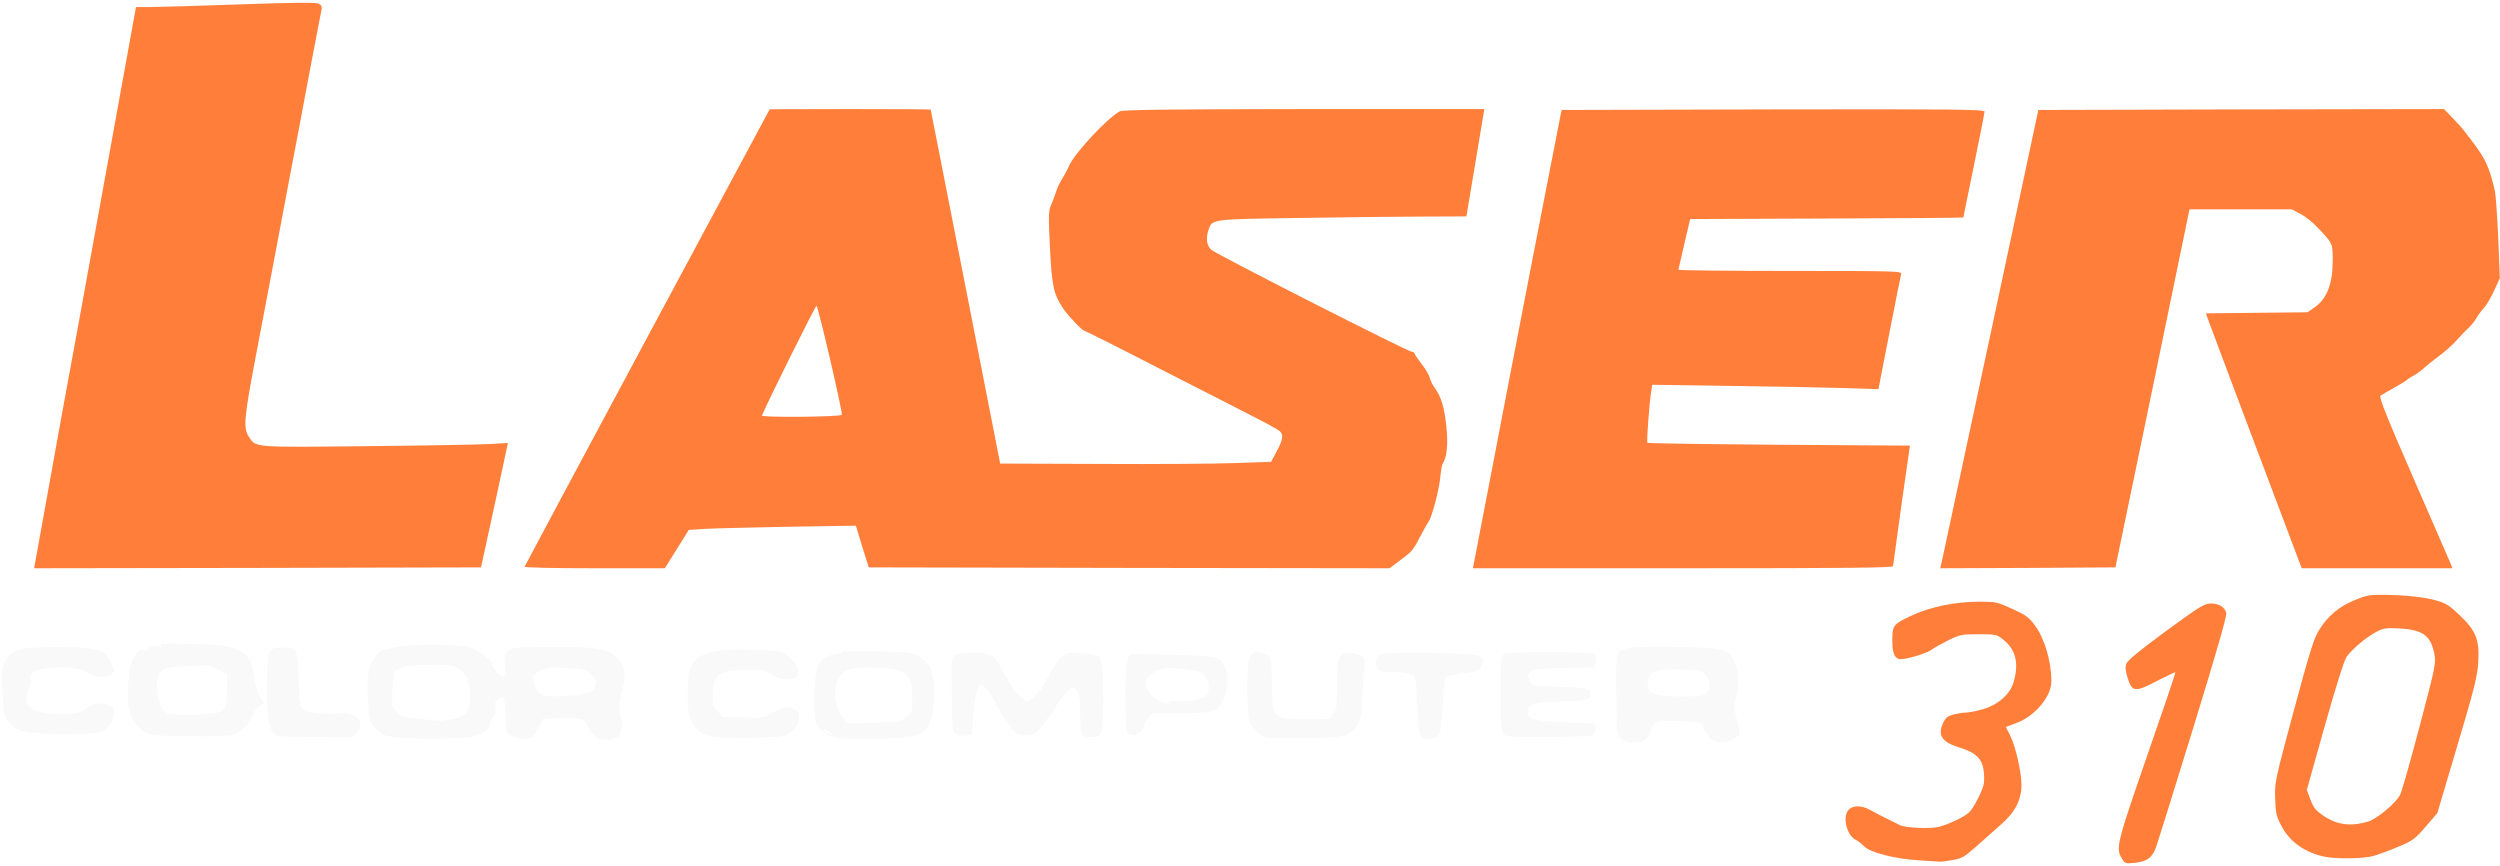
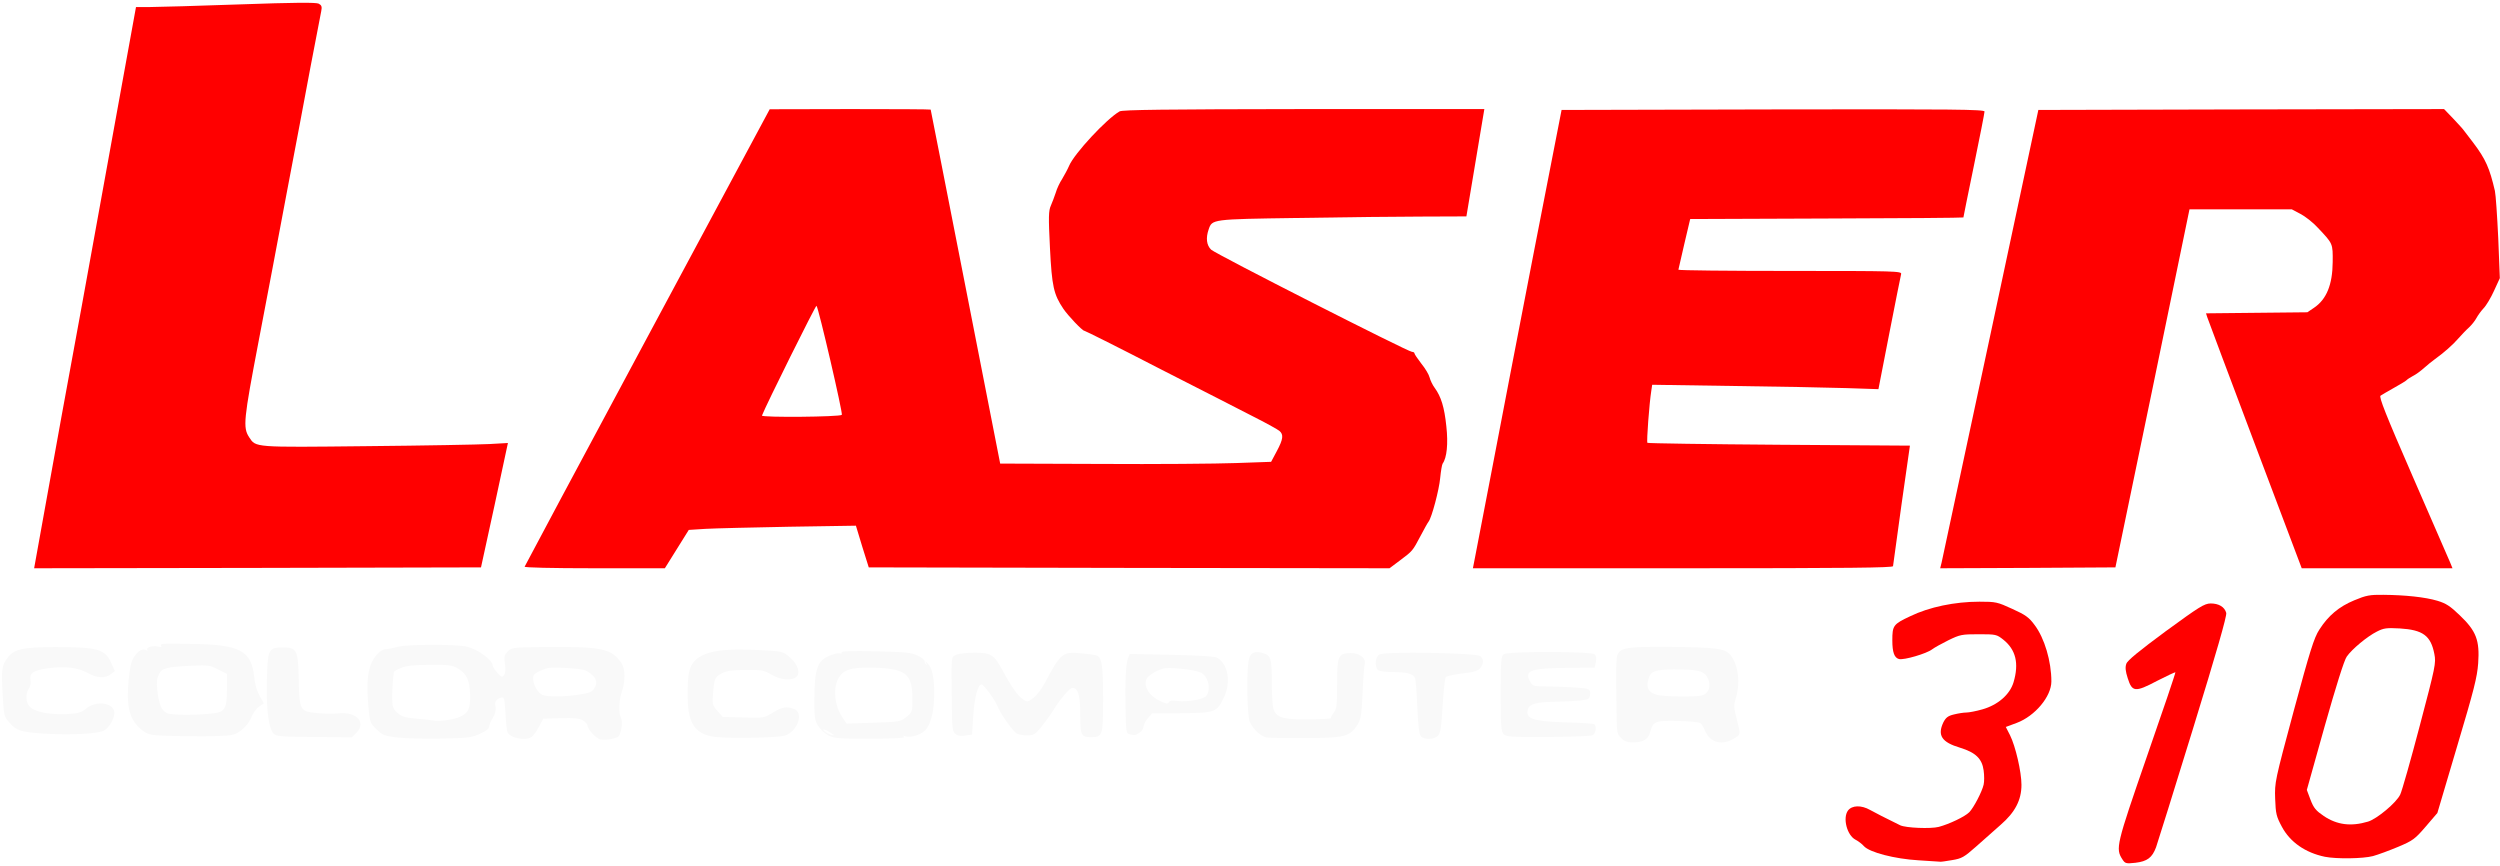
<svg xmlns="http://www.w3.org/2000/svg" version="1.0" width="1421px" height="492px" viewBox="0 0 1421 492" preserveAspectRatio="xMidYMid meet" id="svg44">
  <defs id="defs48" />
  <g fill="#ff7e39" id="g16">
-     <path d="M1206.4 488.5 c-4 -6.2 -3.6 -7.9 13.9 -58.5 9.1 -26.1 16.4 -47.7 16.2 -47.9 -0.2 -0.1 -4.9 2.1 -10.4 4.9 -12.5 6.6 -14.2 6.4 -16.7 -1.5 -1.3 -4 -1.5 -6.3 -0.8 -8.2 0.6 -1.9 7.4 -7.4 22.4 -18.5 19.2 -14 21.9 -15.7 25.5 -15.8 4.7 0 8 2 8.9 5.4 0.4 1.7 -5.6 22.6 -18.9 65.8 -10.7 34.8 -20.2 65.1 -21 67.4 -2.2 5.9 -5 8 -11.7 8.8 -5.4 0.6 -5.9 0.4 -7.4 -1.9z" id="path2" />
-     <path d="M1090.5 489 c-13.5 -0.8 -27.9 -4.5 -31.1 -8.1 -1 -1.2 -3.2 -2.8 -4.7 -3.6 -4.9 -2.5 -7.4 -12.4 -4.3 -16.6 2.3 -3 7.5 -3.2 12.6 -0.3 3.8 2.1 7.6 4 17.1 8.7 3.2 1.5 17.3 2.1 21.9 0.9 6 -1.6 14.8 -5.8 17.3 -8.3 2.5 -2.5 7.3 -11.7 8.2 -15.7 0.4 -1.7 0.4 -5.3 0 -8.1 -0.9 -6.7 -4.6 -10.2 -13.4 -12.9 -10.4 -3.1 -13 -7 -9.5 -14.4 1.4 -2.7 2.6 -3.7 6 -4.5 2.4 -0.6 5.5 -1.1 7.1 -1.1 1.5 0 5.6 -0.8 9.1 -1.8 8.8 -2.5 15.6 -8.4 17.7 -15.4 3.2 -10.8 1.3 -18.5 -5.8 -24.2 -3.8 -3 -4.2 -3.1 -14 -3.1 -9.6 0 -10.6 0.2 -17.2 3.4 -3.8 1.9 -8 4.2 -9.3 5.2 -3.1 2.4 -16 6.2 -18.8 5.5 -2.7 -0.7 -3.8 -3.9 -3.8 -10.6 0 -8.4 0.5 -9.2 10.1 -13.7 10.9 -5.3 25.5 -8.3 39.4 -8.3 9.4 0 10.2 0.2 18.7 4.1 7.5 3.4 9.5 4.8 12.7 9.2 5.6 7.4 9.5 20.6 9.5 32 0 8.6 -9.3 19.7 -19.7 23.6 l-6.2 2.3 2.4 4.7 c3.1 6.2 6.5 20.8 6.5 28.2 0 8.6 -3.6 15.6 -11.8 22.7 -3.5 3.1 -9.8 8.7 -14 12.4 -6.8 6 -8.1 6.8 -13.7 7.7 -3.4 0.6 -6.4 1 -6.6 0.9 -0.2 0 -5.8 -0.4 -12.4 -0.8z" id="path4" />
-     <path d="M1321.5 487 c-11.1 -2.3 -19.8 -8.3 -24.5 -17.1 -3.1 -5.8 -3.5 -7.3 -3.8 -15.9 -0.3 -9.4 -0.2 -9.9 10.6 -50.1 9.2 -34 11.5 -41.4 14.5 -46 5.1 -8 11.2 -13.1 19.9 -16.7 6.7 -2.8 8.8 -3.2 16.5 -3.1 12.4 0.1 23.8 1.3 30.8 3.4 4.9 1.5 7.2 3 12.7 8.3 9.3 8.9 11.3 14.1 10.4 27.2 -0.6 8.1 -2.4 15.1 -12 47.3 l-11.2 37.8 -6.6 7.7 c-6.1 7.1 -7.3 8 -15.6 11.5 -5 2.1 -11.5 4.5 -14.4 5.3 -5.7 1.5 -20.7 1.7 -27.3 0.4z m24.5 -20 c5 -1.5 16.2 -10.8 18.3 -15.4 1 -2.1 6 -19.7 11.1 -39.1 8.9 -33.7 9.3 -35.6 8.3 -40.7 -2 -10.5 -6.5 -13.8 -19.7 -14.6 -7.5 -0.4 -9.1 -0.2 -13 1.8 -5.4 2.7 -14.1 9.9 -17.1 14.2 -1.4 1.8 -6.2 17.1 -12.5 39.4 l-10.2 36.4 2.1 5.6 c1.8 4.7 3.1 6.2 7.5 9.2 7.6 5.1 15.5 6.1 25.2 3.2z" id="path6" />
-     <path d="M25.2 290.8 c3.2 -17.8 7.6 -42.2 9.8 -54.3 5.4 -29.2 15.3 -83.3 30.1 -165.3 l12.2 -67.2 8.1 0 c4.5 0 27.4 -0.7 50.9 -1.5 31.2 -1.1 43.4 -1.2 44.9 -0.4 1.6 0.9 1.9 1.7 1.4 4.2 -0.4 1.8 -3.1 16 -6.1 31.7 -2.9 15.7 -9 47.9 -13.5 71.5 -4.4 23.7 -11.7 61.9 -16.1 85 -8.4 44 -8.9 48.5 -5.3 54 3.9 5.9 2.2 5.8 66.8 5.1 32.5 -0.3 63.9 -0.9 69.7 -1.2 l10.6 -0.6 -7.6 35.4 -7.7 35.3 -127 0.3 -127 0.2 5.8 -32.2z" id="path8" />
-     <path d="M298.2 322.1 c0.2 -0.6 31.6 -59.3 69.8 -130.5 l69.5 -129.5 45.8 -0.1 c25.1 0 45.7 0.1 45.7 0.3 0.1 0.1 8.9 45.4 19.8 100.7 l19.7 100.5 57 0.2 c31.4 0.2 66 -0.1 77 -0.5 l20 -0.7 3.2 -6 c3.7 -6.9 4 -9.5 1.5 -11.6 -1 -0.8 -6.9 -4.1 -13.2 -7.3 -6.3 -3.3 -30.7 -15.7 -54.2 -27.7 -23.4 -12.1 -43 -21.9 -43.5 -21.9 -1.1 0 -9.2 -8.5 -11.9 -12.5 -5.5 -8.2 -6.5 -12.7 -7.6 -34.5 -0.9 -17.9 -0.8 -21.2 0.5 -24.1 0.8 -1.9 2.1 -5.2 2.8 -7.4 0.6 -2.2 2.3 -5.8 3.7 -7.9 1.3 -2.2 3.1 -5.5 3.9 -7.4 2.9 -6.9 21.3 -26.7 28.7 -30.9 1.6 -0.9 26.1 -1.2 104.7 -1.3 l102.6 0 -5.1 30.5 -5.1 30.5 -26 0.1 c-14.3 0 -46 0.4 -70.5 0.8 -48.4 0.7 -48 0.7 -50 6.5 -1.7 4.9 -1.2 9 1.4 11.5 2.6 2.5 112 58.1 114.2 58.1 0.8 0 1.4 0.4 1.4 0.9 0 0.4 1.8 3.1 3.9 5.8 2.2 2.7 4.3 6.2 4.7 7.9 0.4 1.6 1.7 4.3 2.9 5.9 3.6 4.9 5.5 11 6.6 21.8 1.1 9.9 0.3 17.9 -2.1 21.2 -0.4 0.6 -1 4.2 -1.4 8.2 -0.6 6.7 -4.8 22.5 -6.6 24.8 -0.5 0.6 -2.5 4.2 -4.5 8 -4.6 8.7 -4.5 8.6 -11.7 14 l-6 4.5 -148 -0.2 -148 -0.3 -3.7 -11.8 -3.6 -11.9 -38 0.6 c-20.9 0.4 -42.3 0.9 -47.5 1.2 l-9.5 0.6 -6.8 10.9 -6.8 10.9 -40 0 c-24.7 0 -39.9 -0.4 -39.7 -0.9z m180.3 -86.3 c0.7 -0.7 -13.2 -60.7 -14.4 -62 -0.4 -0.5 -28.8 56.6 -31 62.4 -0.4 1.2 44.3 0.8 45.4 -0.4z" id="path10" />
-     <path d="M838.5 316.3 c0.7 -3.8 5 -25.9 9.5 -49.3 4.4 -23.4 15.2 -78.9 23.8 -123.5 l15.8 -81 120.2 -0.3 c103.4 -0.2 120.2 0 120.2 1.2 0 0.8 -2.7 14.6 -6 30.6 -3.3 16 -6 29.3 -6 29.6 0 0.2 -34.9 0.5 -77.7 0.6 l-77.6 0.3 -3.3 14 c-1.8 7.7 -3.3 14.3 -3.4 14.8 0 0.4 28.6 0.7 63.6 0.7 60 0 63.5 0.1 63 1.8 -0.2 0.9 -3.3 16 -6.7 33.6 l-6.2 31.8 -18.1 -0.6 c-9.9 -0.3 -38.9 -0.9 -64.3 -1.2 l-46.2 -0.7 -0.5 3.4 c-1.1 6.8 -2.8 29.1 -2.2 29.6 0.3 0.3 34 0.8 74.8 1.1 l74.4 0.5 -4.8 33.6 c-2.6 18.5 -4.7 34.2 -4.8 34.9 0 0.9 -24.6 1.2 -119.4 1.2 l-119.4 0 1.3 -6.7z" id="path12" />
-     <path d="M1103.6 319.8 c0.4 -1.8 12.9 -60.4 27.9 -130.3 l27.1 -127 115.3 -0.3 115.3 -0.2 5.2 5.4 c2.8 3 5.6 6 6.1 6.8 0.6 0.7 2.9 3.8 5.2 6.8 7.2 9.5 9.4 14.6 12.4 27.5 0.5 2.2 1.3 14.3 1.9 26.8 l0.9 22.8 -3.3 7.2 c-1.8 4 -4.5 8.5 -6 10 -1.4 1.5 -3.2 4 -4 5.5 -0.8 1.5 -2.7 3.9 -4.2 5.3 -1.6 1.4 -4.3 4.3 -6.1 6.3 -3 3.5 -8.2 8.1 -13.5 11.9 -1.4 1 -4 3.1 -5.9 4.8 -1.9 1.7 -4.7 3.8 -6.4 4.6 -1.6 0.9 -3.2 1.9 -3.5 2.3 -0.3 0.4 -3.4 2.3 -7 4.3 -3.6 2 -7.1 4.1 -7.9 4.6 -1 0.7 2.8 10.4 18.4 46.2 10.9 25 20.4 46.9 21.2 48.7 l1.3 3.2 -42.8 0 -42.9 0 -26.5 -70.2 c-14.6 -38.7 -26.8 -71.3 -27.2 -72.5 l-0.7 -2.2 28.8 -0.3 28.8 -0.3 3.7 -2.5 c7.2 -4.8 10.6 -13.2 10.7 -26 0.1 -10.7 0.2 -10.4 -8.4 -19.5 -2.7 -3 -7.2 -6.5 -9.9 -7.9 l-4.9 -2.6 -29.1 0 -29.1 0 -21 101.8 -21.1 101.7 -49.8 0.3 -49.8 0.2 0.8 -3.2z" id="path14" />
+     <path d="M1206.4 488.5 c-4 -6.2 -3.6 -7.9 13.9 -58.5 9.1 -26.1 16.4 -47.7 16.2 -47.9 -0.2 -0.1 -4.9 2.1 -10.4 4.9 -12.5 6.6 -14.2 6.4 -16.7 -1.5 -1.3 -4 -1.5 -6.3 -0.8 -8.2 0.6 -1.9 7.4 -7.4 22.4 -18.5 19.2 -14 21.9 -15.7 25.5 -15.8 4.7 0 8 2 8.9 5.4 0.4 1.7 -5.6 22.6 -18.9 65.8 -10.7 34.8 -20.2 65.1 -21 67.4 -2.2 5.9 -5 8 -11.7 8.8 -5.4 0.6 -5.9 0.4 -7.4 -1.9z" id="path2" style="fill:#ff0000" />
+     <path d="M1090.5 489 c-13.5 -0.8 -27.9 -4.5 -31.1 -8.1 -1 -1.2 -3.2 -2.8 -4.7 -3.6 -4.9 -2.5 -7.4 -12.4 -4.3 -16.6 2.3 -3 7.5 -3.2 12.6 -0.3 3.8 2.1 7.6 4 17.1 8.7 3.2 1.5 17.3 2.1 21.9 0.9 6 -1.6 14.8 -5.8 17.3 -8.3 2.5 -2.5 7.3 -11.7 8.2 -15.7 0.4 -1.7 0.4 -5.3 0 -8.1 -0.9 -6.7 -4.6 -10.2 -13.4 -12.9 -10.4 -3.1 -13 -7 -9.5 -14.4 1.4 -2.7 2.6 -3.7 6 -4.5 2.4 -0.6 5.5 -1.1 7.1 -1.1 1.5 0 5.6 -0.8 9.1 -1.8 8.8 -2.5 15.6 -8.4 17.7 -15.4 3.2 -10.8 1.3 -18.5 -5.8 -24.2 -3.8 -3 -4.2 -3.1 -14 -3.1 -9.6 0 -10.6 0.2 -17.2 3.4 -3.8 1.9 -8 4.2 -9.3 5.2 -3.1 2.4 -16 6.2 -18.8 5.5 -2.7 -0.7 -3.8 -3.9 -3.8 -10.6 0 -8.4 0.5 -9.2 10.1 -13.7 10.9 -5.3 25.5 -8.3 39.4 -8.3 9.4 0 10.2 0.2 18.7 4.1 7.5 3.4 9.5 4.8 12.7 9.2 5.6 7.4 9.5 20.6 9.5 32 0 8.6 -9.3 19.7 -19.7 23.6 l-6.2 2.3 2.4 4.7 c3.1 6.2 6.5 20.8 6.5 28.2 0 8.6 -3.6 15.6 -11.8 22.7 -3.5 3.1 -9.8 8.7 -14 12.4 -6.8 6 -8.1 6.8 -13.7 7.7 -3.4 0.6 -6.4 1 -6.6 0.9 -0.2 0 -5.8 -0.4 -12.4 -0.8z" id="path4" style="fill:#ff0000" />
+     <path d="M1321.5 487 c-11.1 -2.3 -19.8 -8.3 -24.5 -17.1 -3.1 -5.8 -3.5 -7.3 -3.8 -15.9 -0.3 -9.4 -0.2 -9.9 10.6 -50.1 9.2 -34 11.5 -41.4 14.5 -46 5.1 -8 11.2 -13.1 19.9 -16.7 6.7 -2.8 8.8 -3.2 16.5 -3.1 12.4 0.1 23.8 1.3 30.8 3.4 4.9 1.5 7.2 3 12.7 8.3 9.3 8.9 11.3 14.1 10.4 27.2 -0.6 8.1 -2.4 15.1 -12 47.3 l-11.2 37.8 -6.6 7.7 c-6.1 7.1 -7.3 8 -15.6 11.5 -5 2.1 -11.5 4.5 -14.4 5.3 -5.7 1.5 -20.7 1.7 -27.3 0.4z m24.5 -20 c5 -1.5 16.2 -10.8 18.3 -15.4 1 -2.1 6 -19.7 11.1 -39.1 8.9 -33.7 9.3 -35.6 8.3 -40.7 -2 -10.5 -6.5 -13.8 -19.7 -14.6 -7.5 -0.4 -9.1 -0.2 -13 1.8 -5.4 2.7 -14.1 9.9 -17.1 14.2 -1.4 1.8 -6.2 17.1 -12.5 39.4 l-10.2 36.4 2.1 5.6 c1.8 4.7 3.1 6.2 7.5 9.2 7.6 5.1 15.5 6.1 25.2 3.2z" id="path6" style="fill:#ff0000" />
+     <path d="M25.2 290.8 c3.2 -17.8 7.6 -42.2 9.8 -54.3 5.4 -29.2 15.3 -83.3 30.1 -165.3 l12.2 -67.2 8.1 0 c4.5 0 27.4 -0.7 50.9 -1.5 31.2 -1.1 43.4 -1.2 44.9 -0.4 1.6 0.9 1.9 1.7 1.4 4.2 -0.4 1.8 -3.1 16 -6.1 31.7 -2.9 15.7 -9 47.9 -13.5 71.5 -4.4 23.7 -11.7 61.9 -16.1 85 -8.4 44 -8.9 48.5 -5.3 54 3.9 5.9 2.2 5.8 66.8 5.1 32.5 -0.3 63.9 -0.9 69.7 -1.2 l10.6 -0.6 -7.6 35.4 -7.7 35.3 -127 0.3 -127 0.2 5.8 -32.2z" id="path8" style="fill:#ff0000" />
+     <path d="M298.2 322.1 c0.2 -0.6 31.6 -59.3 69.8 -130.5 l69.5 -129.5 45.8 -0.1 c25.1 0 45.7 0.1 45.7 0.3 0.1 0.1 8.9 45.4 19.8 100.7 l19.7 100.5 57 0.2 c31.4 0.2 66 -0.1 77 -0.5 l20 -0.7 3.2 -6 c3.7 -6.9 4 -9.5 1.5 -11.6 -1 -0.8 -6.9 -4.1 -13.2 -7.3 -6.3 -3.3 -30.7 -15.7 -54.2 -27.7 -23.4 -12.1 -43 -21.9 -43.5 -21.9 -1.1 0 -9.2 -8.5 -11.9 -12.5 -5.5 -8.2 -6.5 -12.7 -7.6 -34.5 -0.9 -17.9 -0.8 -21.2 0.5 -24.1 0.8 -1.9 2.1 -5.2 2.8 -7.4 0.6 -2.2 2.3 -5.8 3.7 -7.9 1.3 -2.2 3.1 -5.5 3.9 -7.4 2.9 -6.9 21.3 -26.7 28.7 -30.9 1.6 -0.9 26.1 -1.2 104.7 -1.3 l102.6 0 -5.1 30.5 -5.1 30.5 -26 0.1 c-14.3 0 -46 0.4 -70.5 0.8 -48.4 0.7 -48 0.7 -50 6.5 -1.7 4.9 -1.2 9 1.4 11.5 2.6 2.5 112 58.1 114.2 58.1 0.8 0 1.4 0.4 1.4 0.9 0 0.4 1.8 3.1 3.9 5.8 2.2 2.7 4.3 6.2 4.7 7.9 0.4 1.6 1.7 4.3 2.9 5.9 3.6 4.9 5.5 11 6.6 21.8 1.1 9.9 0.3 17.9 -2.1 21.2 -0.4 0.6 -1 4.2 -1.4 8.2 -0.6 6.7 -4.8 22.5 -6.6 24.8 -0.5 0.6 -2.5 4.2 -4.5 8 -4.6 8.7 -4.5 8.6 -11.7 14 l-6 4.5 -148 -0.2 -148 -0.3 -3.7 -11.8 -3.6 -11.9 -38 0.6 c-20.9 0.4 -42.3 0.9 -47.5 1.2 l-9.5 0.6 -6.8 10.9 -6.8 10.9 -40 0 c-24.7 0 -39.9 -0.4 -39.7 -0.9z m180.3 -86.3 c0.7 -0.7 -13.2 -60.7 -14.4 -62 -0.4 -0.5 -28.8 56.6 -31 62.4 -0.4 1.2 44.3 0.8 45.4 -0.4z" id="path10" style="fill:#ff0000" />
+     <path d="M838.5 316.3 c0.7 -3.8 5 -25.9 9.5 -49.3 4.4 -23.4 15.2 -78.9 23.8 -123.5 l15.8 -81 120.2 -0.3 c103.4 -0.2 120.2 0 120.2 1.2 0 0.8 -2.7 14.6 -6 30.6 -3.3 16 -6 29.3 -6 29.6 0 0.2 -34.9 0.5 -77.7 0.6 l-77.6 0.3 -3.3 14 c-1.8 7.7 -3.3 14.3 -3.4 14.8 0 0.4 28.6 0.7 63.6 0.7 60 0 63.5 0.1 63 1.8 -0.2 0.9 -3.3 16 -6.7 33.6 l-6.2 31.8 -18.1 -0.6 c-9.9 -0.3 -38.9 -0.9 -64.3 -1.2 l-46.2 -0.7 -0.5 3.4 c-1.1 6.8 -2.8 29.1 -2.2 29.6 0.3 0.3 34 0.8 74.8 1.1 l74.4 0.5 -4.8 33.6 c-2.6 18.5 -4.7 34.2 -4.8 34.9 0 0.9 -24.6 1.2 -119.4 1.2 l-119.4 0 1.3 -6.7z" id="path12" style="fill:#ff0000" />
+     <path d="M1103.6 319.8 c0.4 -1.8 12.9 -60.4 27.9 -130.3 l27.1 -127 115.3 -0.3 115.3 -0.2 5.2 5.4 c2.8 3 5.6 6 6.1 6.8 0.6 0.7 2.9 3.8 5.2 6.8 7.2 9.5 9.4 14.6 12.4 27.5 0.5 2.2 1.3 14.3 1.9 26.8 l0.9 22.8 -3.3 7.2 c-1.8 4 -4.5 8.5 -6 10 -1.4 1.5 -3.2 4 -4 5.5 -0.8 1.5 -2.7 3.9 -4.2 5.3 -1.6 1.4 -4.3 4.3 -6.1 6.3 -3 3.5 -8.2 8.1 -13.5 11.9 -1.4 1 -4 3.1 -5.9 4.8 -1.9 1.7 -4.7 3.8 -6.4 4.6 -1.6 0.9 -3.2 1.9 -3.5 2.3 -0.3 0.4 -3.4 2.3 -7 4.3 -3.6 2 -7.1 4.1 -7.9 4.6 -1 0.7 2.8 10.4 18.4 46.2 10.9 25 20.4 46.9 21.2 48.7 l1.3 3.2 -42.8 0 -42.9 0 -26.5 -70.2 c-14.6 -38.7 -26.8 -71.3 -27.2 -72.5 l-0.7 -2.2 28.8 -0.3 28.8 -0.3 3.7 -2.5 c7.2 -4.8 10.6 -13.2 10.7 -26 0.1 -10.7 0.2 -10.4 -8.4 -19.5 -2.7 -3 -7.2 -6.5 -9.9 -7.9 l-4.9 -2.6 -29.1 0 -29.1 0 -21 101.8 -21.1 101.7 -49.8 0.3 -49.8 0.2 0.8 -3.2z" id="path14" style="fill:#ff0000" />
  </g>
  <g fill="#000000" id="g42" style="fill:#f9f9f9">
    <path d="M921.5 419.5 c-2.3 -2.2 -2.5 -3.2 -2.6 -11.7 -0.1 -5.1 -0.2 -14.7 -0.3 -21.3 -0.1 -6.6 0.2 -13 0.7 -14.2 1.9 -4.3 5.5 -4.8 31 -4.6 25.1 0.3 30.1 0.9 33.1 4.4 4.6 5.4 6 15.8 3.2 24.9 -1.2 4 -1.1 5.3 0.5 11.5 2.4 9.3 2.4 9 -1.7 11.4 -6.6 3.9 -13.1 2.3 -16 -4 -0.9 -2.2 -2.2 -4.4 -2.9 -4.9 -0.7 -0.5 -6.4 -1.1 -12.7 -1.2 -13 -0.3 -14.2 0.2 -15.8 6.2 -1.1 4.3 -4.1 6 -10.1 6 -2.9 0 -4.7 -0.7 -6.4 -2.5z m45.3 -24.1 c4.4 -0.9 6.1 -5.3 3.9 -9.9 -2 -4.2 -5.2 -5 -19.5 -5 -11.4 0.1 -13.4 1.1 -14.6 7 -0.8 3.9 1 6.4 5.4 7.5 4.2 1 20.6 1.2 24.8 0.4z" id="path18" style="fill:#f9f9f9" />
    <path d="M341.3 420.3 c-2.4 -0.5 -7.3 -5.7 -7.3 -7.8 0 -0.7 -1.1 -2 -2.5 -2.9 -2 -1.3 -4.6 -1.6 -12.6 -1.4 l-10.1 0.3 -2.4 4.5 c-1.3 2.5 -3.2 5.1 -4.1 5.8 -3.5 2.5 -12.4 0.8 -13.9 -2.7 -0.3 -0.9 -0.9 -5.8 -1.1 -10.9 -0.6 -8.8 -0.7 -9.2 -2.7 -8.6 -2.8 0.9 -3.6 2.3 -2.9 5.4 0.3 1.7 -0.3 3.9 -1.6 6.1 -1.2 1.9 -2.1 4.1 -2.1 5 0 1 -2 2.6 -5.2 4 -4.8 2.2 -7 2.4 -22.1 2.7 -9.2 0.2 -20.4 -0.1 -24.9 -0.6 -7.3 -0.9 -8.4 -1.3 -11.8 -4.7 -3.7 -3.6 -3.8 -4 -4.6 -12.9 -1 -11.7 -0.7 -18 1.3 -23.6 1.7 -4.8 5.7 -9 8.5 -9 0.9 0 4.1 -0.6 7 -1.4 5.6 -1.4 33.4 -1.5 39.3 0 6.2 1.5 14.5 7.6 14.5 10.6 0 0.7 1.2 2.6 2.7 4.2 2.3 2.6 2.8 2.7 3.8 1.3 0.8 -1.1 0.9 -3.3 0.5 -6.4 -0.6 -4.1 -0.4 -4.9 1.6 -7 2.2 -2.2 3 -2.3 18.1 -2.5 35.5 -0.4 40.8 0.6 46.6 9.2 2.1 3.1 2.2 10.3 0.2 16 -1.7 4.8 -2 12.2 -0.6 14.9 1.4 2.5 0.1 10 -1.8 11 -2.3 1.2 -7.2 1.9 -9.8 1.4z m-79.8 -12.9 c4.8 -2.2 5.9 -4.6 5.7 -12.7 -0.3 -8.2 -1.9 -11.7 -6.9 -14.7 -3.4 -2 -5.1 -2.2 -16 -2.1 -8.7 0 -13.3 0.5 -16.2 1.7 -2.3 0.9 -4.1 1.9 -4.2 2.3 -0.6 3.8 -1 10.6 -1 15.1 0.1 4.7 0.5 5.9 3 8.2 2.5 2.2 4.2 2.7 10.8 3.3 4.3 0.3 8.5 0.8 9.3 1 3.1 0.8 12 -0.4 15.5 -2.1z m67.8 -12.6 c5 -0.7 7.1 -1.5 8.2 -3.1 2.3 -3.3 1.8 -6 -1.8 -8.8 -2.8 -2.3 -4.4 -2.6 -13.4 -3.2 -8.9 -0.5 -10.8 -0.4 -14.8 1.4 -3.6 1.6 -4.5 2.5 -4.5 4.5 0 3.5 2.7 8.3 5.3 9.4 3 1.2 12.7 1.1 21 -0.2z" id="path20" style="fill:#f9f9f9" />
    <path d="M406.9 418.9 c-11.4 -1.2 -15.9 -7.4 -16 -22.1 -0.2 -13.6 0.7 -18 4.4 -21.6 5.4 -5.1 16 -6.8 36.2 -5.7 13.4 0.7 13.4 0.7 17.4 4.1 4.4 3.8 6.2 8.7 3.9 11 -2.5 2.5 -9 2 -14.2 -1.1 -4.5 -2.6 -5.6 -2.8 -14.9 -2.7 -7.6 0.1 -10.9 0.5 -13.4 1.9 -3.9 2.1 -4.3 2.9 -5 11.4 -0.5 6.3 -0.4 6.7 2.5 10 l3 3.4 11.7 0.3 c11.6 0.4 11.7 0.3 16.7 -2.7 5.2 -3.3 8 -3.7 12.2 -2.1 5.6 2.1 2 12.7 -5.2 15.1 -3.8 1.2 -30.2 1.8 -39.3 0.8z" id="path22" style="fill:#f9f9f9" />
    <path d="M470.8 418 c-2 -1.1 -4.6 -3.5 -5.8 -5.5 -1.9 -3.1 -2.2 -4.9 -2.1 -15.7 0.1 -16.3 1.7 -21.1 8.1 -23.9 2.5 -1.1 5.3 -1.8 6.2 -1.5 1.1 0.2 1.5 0 1.2 -0.6 -0.5 -0.7 5.6 -0.9 19.2 -0.6 17.1 0.4 20.5 0.7 23.9 2.4 2.2 1 4 2.4 4 3.1 0 0.6 0.4 1.5 0.9 2 0.5 0.5 0.6 0.2 0.1 -0.7 -0.7 -1.3 -0.6 -1.3 0.7 0 2.6 2.5 3.8 7.9 3.8 16.7 0 9.7 -1.5 16.6 -4.4 20.6 -2.2 3 -8.4 5.2 -11.9 4.2 -1.6 -0.5 -1.8 -0.4 -0.8 0.3 1 0.7 -5.4 1 -19 1.1 -18.3 0 -20.8 -0.2 -24.1 -1.9z m3.1 -0.3 c-2.8 -2.1 -5.9 -3.6 -5.9 -2.9 0 0.9 3.7 3 5.4 3.1 0.5 0.1 0.7 0 0.5 -0.2z m41.3 -10.2 c3.4 -2.7 3.4 -2.7 3.4 -11 -0.1 -13.6 -3.9 -16.5 -22.1 -17 -13.2 -0.3 -17.5 1.1 -20.3 6.8 -2.7 5.6 -1.7 14.9 2.3 20.9 l2.7 4.1 15.3 -0.5 c14.8 -0.5 15.4 -0.6 18.7 -3.3z" id="path24" style="fill:#f9f9f9" />
    <path d="M720 419.2 c-3.2 -0.5 -7.9 -4.8 -9.6 -8.9 -1.5 -3.4 -2 -27.2 -0.7 -34.6 0.7 -4.5 3.1 -5.9 7.8 -4.6 4.9 1.4 5.4 3 5.4 16.8 0 6.9 0.4 13.8 1 15.3 1.8 4.8 5.7 5.9 20.2 5.7 7.1 -0.1 12.7 -0.4 12.4 -0.7 -0.2 -0.3 0.5 -1.6 1.5 -3 1.8 -2.2 2 -4.1 2 -16.1 0 -16.2 0.6 -17.7 7.3 -17.9 5.2 -0.2 9.2 2.7 8.4 6.2 -0.3 1.1 -0.9 8.6 -1.2 16.6 -0.6 12.8 -1 14.9 -3 18.1 -4.3 6.6 -7.4 7.4 -29.5 7.4 -10.7 0.1 -20.6 -0.1 -22 -0.3z" id="path26" style="fill:#f9f9f9" />
    <path d="M807.7 418.6 c-1 -1 -1.6 -5.6 -2.1 -16.5 -0.3 -8.3 -0.9 -15.8 -1.3 -16.7 -0.9 -2.4 -4.7 -3.4 -12.7 -3.4 -4.3 0 -7.7 -0.5 -8.4 -1.2 -2 -2 -1.5 -7.6 0.9 -8.8 3.2 -1.8 55.1 -0.9 57.2 0.9 2.2 1.7 2.1 4.4 0 6.9 -1.4 1.6 -3.7 2.3 -10.2 3 -4.6 0.6 -8.8 1.5 -9.3 2 -0.5 0.5 -1.3 7.8 -1.8 16.2 -0.7 12.2 -1.2 15.6 -2.6 17.1 -2 2.3 -7.6 2.5 -9.7 0.5z" id="path28" style="fill:#f9f9f9" />
    <path d="M94 418.2 c-8.7 -0.3 -10.3 -0.7 -14 -3.8 -6.4 -5.4 -8.3 -13 -6.9 -27.8 0.8 -7.7 1.5 -10.9 3.2 -13.4 2.3 -3.4 4.9 -4.8 6.8 -3.6 0.7 0.4 0.9 0.3 0.6 -0.3 -0.9 -1.4 3.8 -2.6 6.5 -1.7 1.4 0.4 1.8 0.2 1.4 -0.5 -0.8 -1.3 -0.2 -1.4 16.9 -1.1 27.8 0.3 34.4 3.7 36 18.8 0.4 4.2 1.6 8.2 3.1 10.8 l2.4 4.2 -2.6 1.7 c-1.4 0.9 -3.2 3.3 -4.1 5.3 -1.8 4.5 -4.8 7.8 -8.8 10 -2.4 1.3 -6.2 1.6 -18.5 1.7 -8.5 0 -18.4 -0.1 -22 -0.3z m27.7 -12.8 c6.1 -0.8 7.3 -2.9 7.3 -13.6 l0 -8.8 -5 -2.5 c-4.7 -2.4 -5.8 -2.5 -15.3 -2.1 -14.3 0.7 -16.5 1.3 -18.4 4.9 -1.1 2.3 -1.4 4.5 -0.9 8.9 1 8.5 2.4 11.8 5.7 13.2 2.8 1.2 17.4 1.2 26.6 0z" id="path30" style="fill:#f9f9f9" />
    <path d="M155.5 417 c-3.2 -3.6 -4.5 -16.3 -3.6 -36.5 0.5 -11.2 1.4 -12.5 8.6 -12.5 8.2 0 8.9 1.3 9.3 17.7 0.3 18.1 0.6 18.6 10.2 19.6 4.1 0.4 9.6 0.5 12.1 0.2 10.5 -1.2 16.4 5.1 10.4 11.1 l-2.5 2.5 -21.5 -0.2 c-18.9 -0.1 -21.6 -0.4 -23 -1.9z" id="path32" style="fill:#f9f9f9" />
    <path d="M543 417.1 c-1.7 -1.4 -1.9 -3.3 -2 -19.1 -0.3 -25.7 -0.4 -24.5 2.5 -25.8 1.4 -0.7 6.1 -1.2 10.5 -1.2 9.4 0 11.1 1.1 16.1 10.5 4.6 8.6 8.6 14.3 11.5 16.1 2.3 1.5 2.6 1.5 5.8 -0.9 1.8 -1.4 4.6 -5 6.2 -8 9.5 -17.8 10.2 -18.4 21.4 -17.3 3.7 0.3 7.5 0.8 8.3 1.2 3 1.1 3.7 5.4 3.7 24.4 0 21.2 -0.2 22 -6.9 22 -5.6 0 -6.1 -1.1 -6.1 -13 0 -10.8 -1.2 -15 -4.5 -15 -1.5 0 -6.9 6.3 -11 13 -1.5 2.5 -4.6 6.6 -6.7 9.3 -3.5 4.2 -4.4 4.7 -8 4.7 -2.1 0 -4.8 -0.5 -5.8 -1 -2.2 -1.2 -9.5 -11.5 -11 -15.6 -1.4 -3.6 -7.9 -12.4 -9.1 -12.4 -2.1 0 -4.1 7.8 -4.7 17.9 l-0.7 10.6 -3.8 0.6 c-2.8 0.4 -4.4 0.2 -5.7 -1z" id="path34" style="fill:#f9f9f9" />
    <path d="M854.6 417.2 c-1.4 -1.6 -1.6 -4.8 -1.6 -22.9 0 -18.4 0.2 -21.2 1.7 -22.4 2.1 -1.8 49.6 -1.7 51.7 0 0.9 0.8 1.1 2.2 0.7 4.4 l-0.7 3.2 -14.5 0.1 c-21.9 0.2 -25.5 1.4 -22.3 7.6 1.2 2.4 2.1 2.8 5.7 2.9 12 0.1 24.9 0.8 26.7 1.4 1.6 0.5 2 1.4 1.8 3.3 -0.3 2.5 -0.8 2.8 -5.8 3.4 -3 0.3 -9.6 0.6 -14.7 0.7 -9.7 0.1 -13.9 1.3 -14.8 4.1 -1.7 5.5 2.6 7 21.3 7.6 8.5 0.2 15.8 0.7 16.3 1 1.6 0.9 1 5.3 -0.8 6.3 -1 0.5 -12.4 0.9 -25.4 1 -21.6 0.1 -23.7 -0.1 -25.3 -1.7z" id="path36" style="fill:#f9f9f9" />
    <path d="M25 417 c-13.3 -0.9 -15.5 -1.6 -19.7 -6.3 -3 -3.4 -3.1 -3.9 -3.8 -16.1 -0.8 -13.7 -0.5 -16.4 2.7 -20.6 3.6 -5 8.8 -6.2 27.1 -6.2 24.3 0 28.5 1.2 31.9 9 l2.1 4.6 -2.3 1.8 c-3.1 2.5 -7.9 2.3 -13.2 -0.7 -5.5 -3.1 -13.2 -4 -22.8 -2.6 -8.2 1.1 -10.5 2.8 -9.6 7.1 0.2 1.4 -0.2 3.4 -1 4.4 -2.1 3 -1.8 8.2 0.7 10.5 3.1 2.8 11.1 4.4 20.5 4 7 -0.4 8.4 -0.8 11.3 -3.1 5.8 -4.9 16.1 -3.4 16.1 2.4 0 3.3 -2.9 8.3 -5.8 10 -3.4 1.9 -18.5 2.7 -34.2 1.8z" id="path38" style="fill:#f9f9f9" />
    <path d="M641.8 417.3 c-1.6 -0.4 -1.8 -2 -2 -12.6 -0.4 -16.4 0.1 -27.4 1.3 -30.4 l1 -2.6 23.7 0.5 c14.9 0.3 24.6 0.9 25.9 1.6 6.4 3.5 8.2 14 3.8 23 -3.9 8.1 -4.9 8.4 -24.1 8.6 l-16.6 0.1 -2.4 2.8 c-1.3 1.5 -2.4 3.7 -2.4 4.7 0 1 -1 2.6 -2.2 3.4 -2.3 1.6 -2.9 1.7 -6 0.9z m22.8 -18.4 c0.4 -0.7 2.1 -0.9 4.3 -0.5 5.6 0.8 15.2 -0.8 16.8 -2.9 2.9 -4 0.9 -11.7 -3.6 -13.4 -4.2 -1.6 -18 -3 -20.9 -2.1 -4.6 1.3 -9.2 4.4 -9.8 6.5 -1.1 4.5 2.1 9.2 8.1 12 3.7 1.7 4.2 1.8 5.1 0.4z" id="path40" style="fill:#f9f9f9" />
  </g>
</svg>
